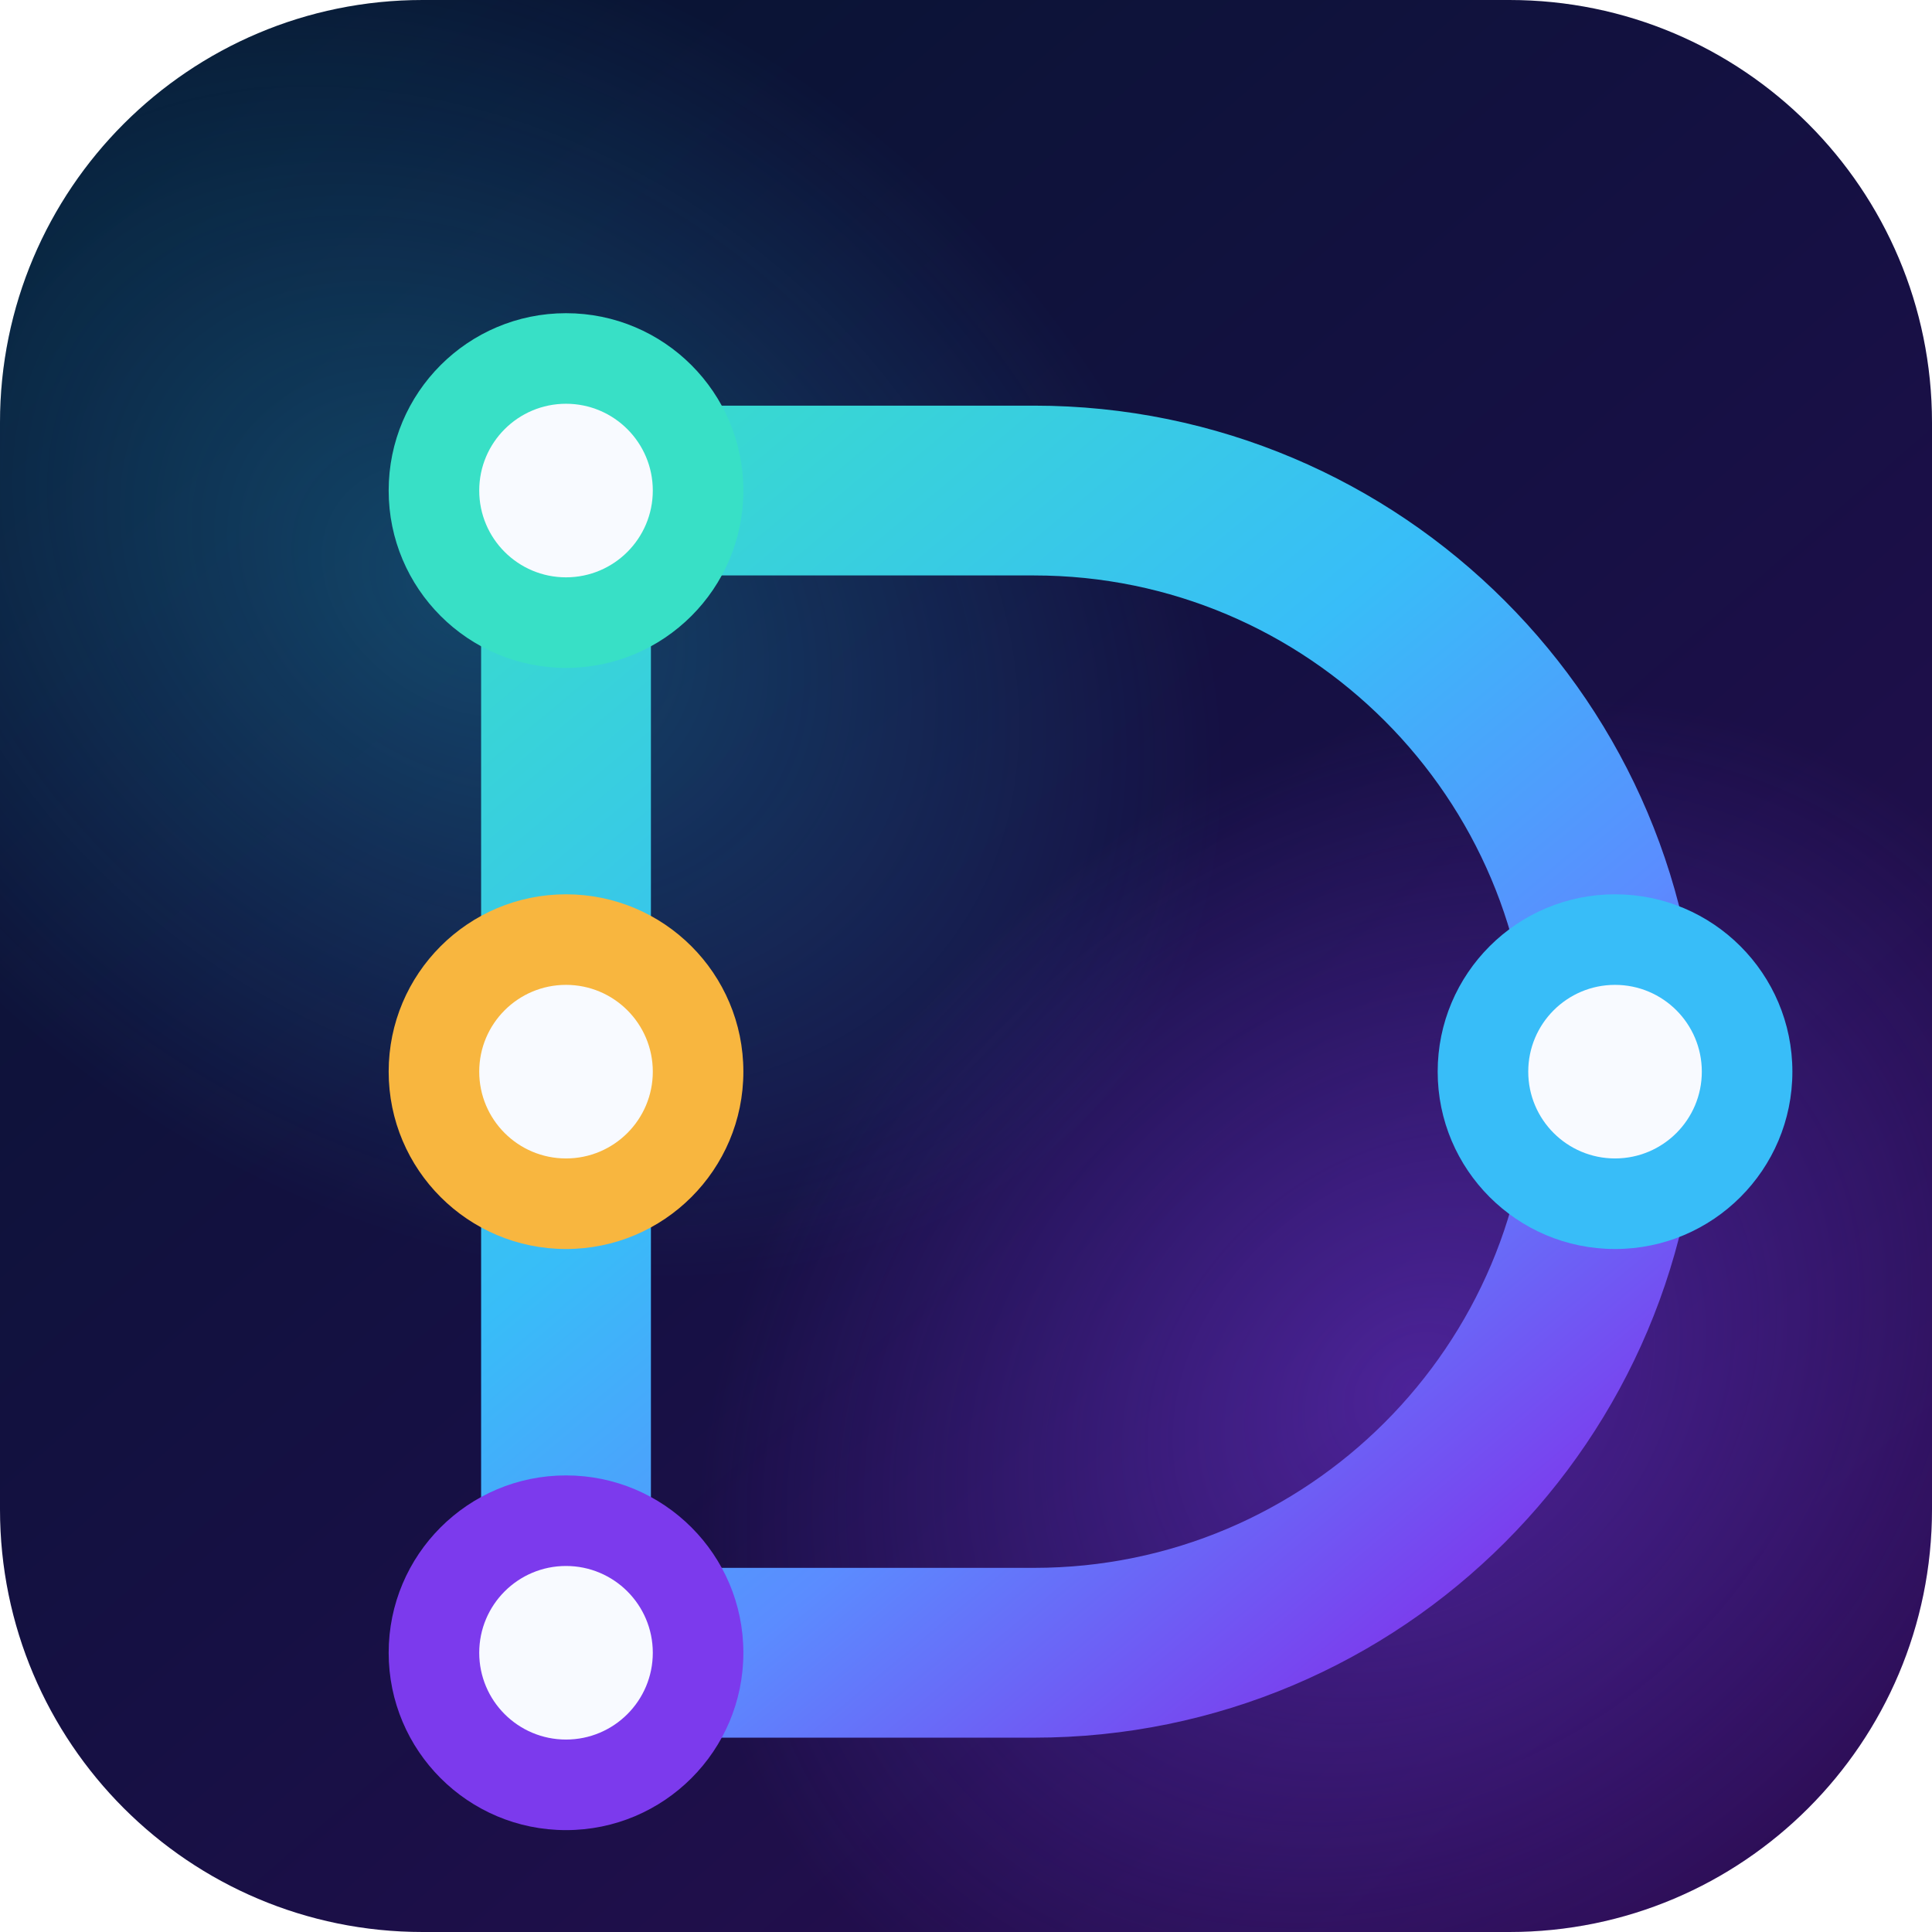
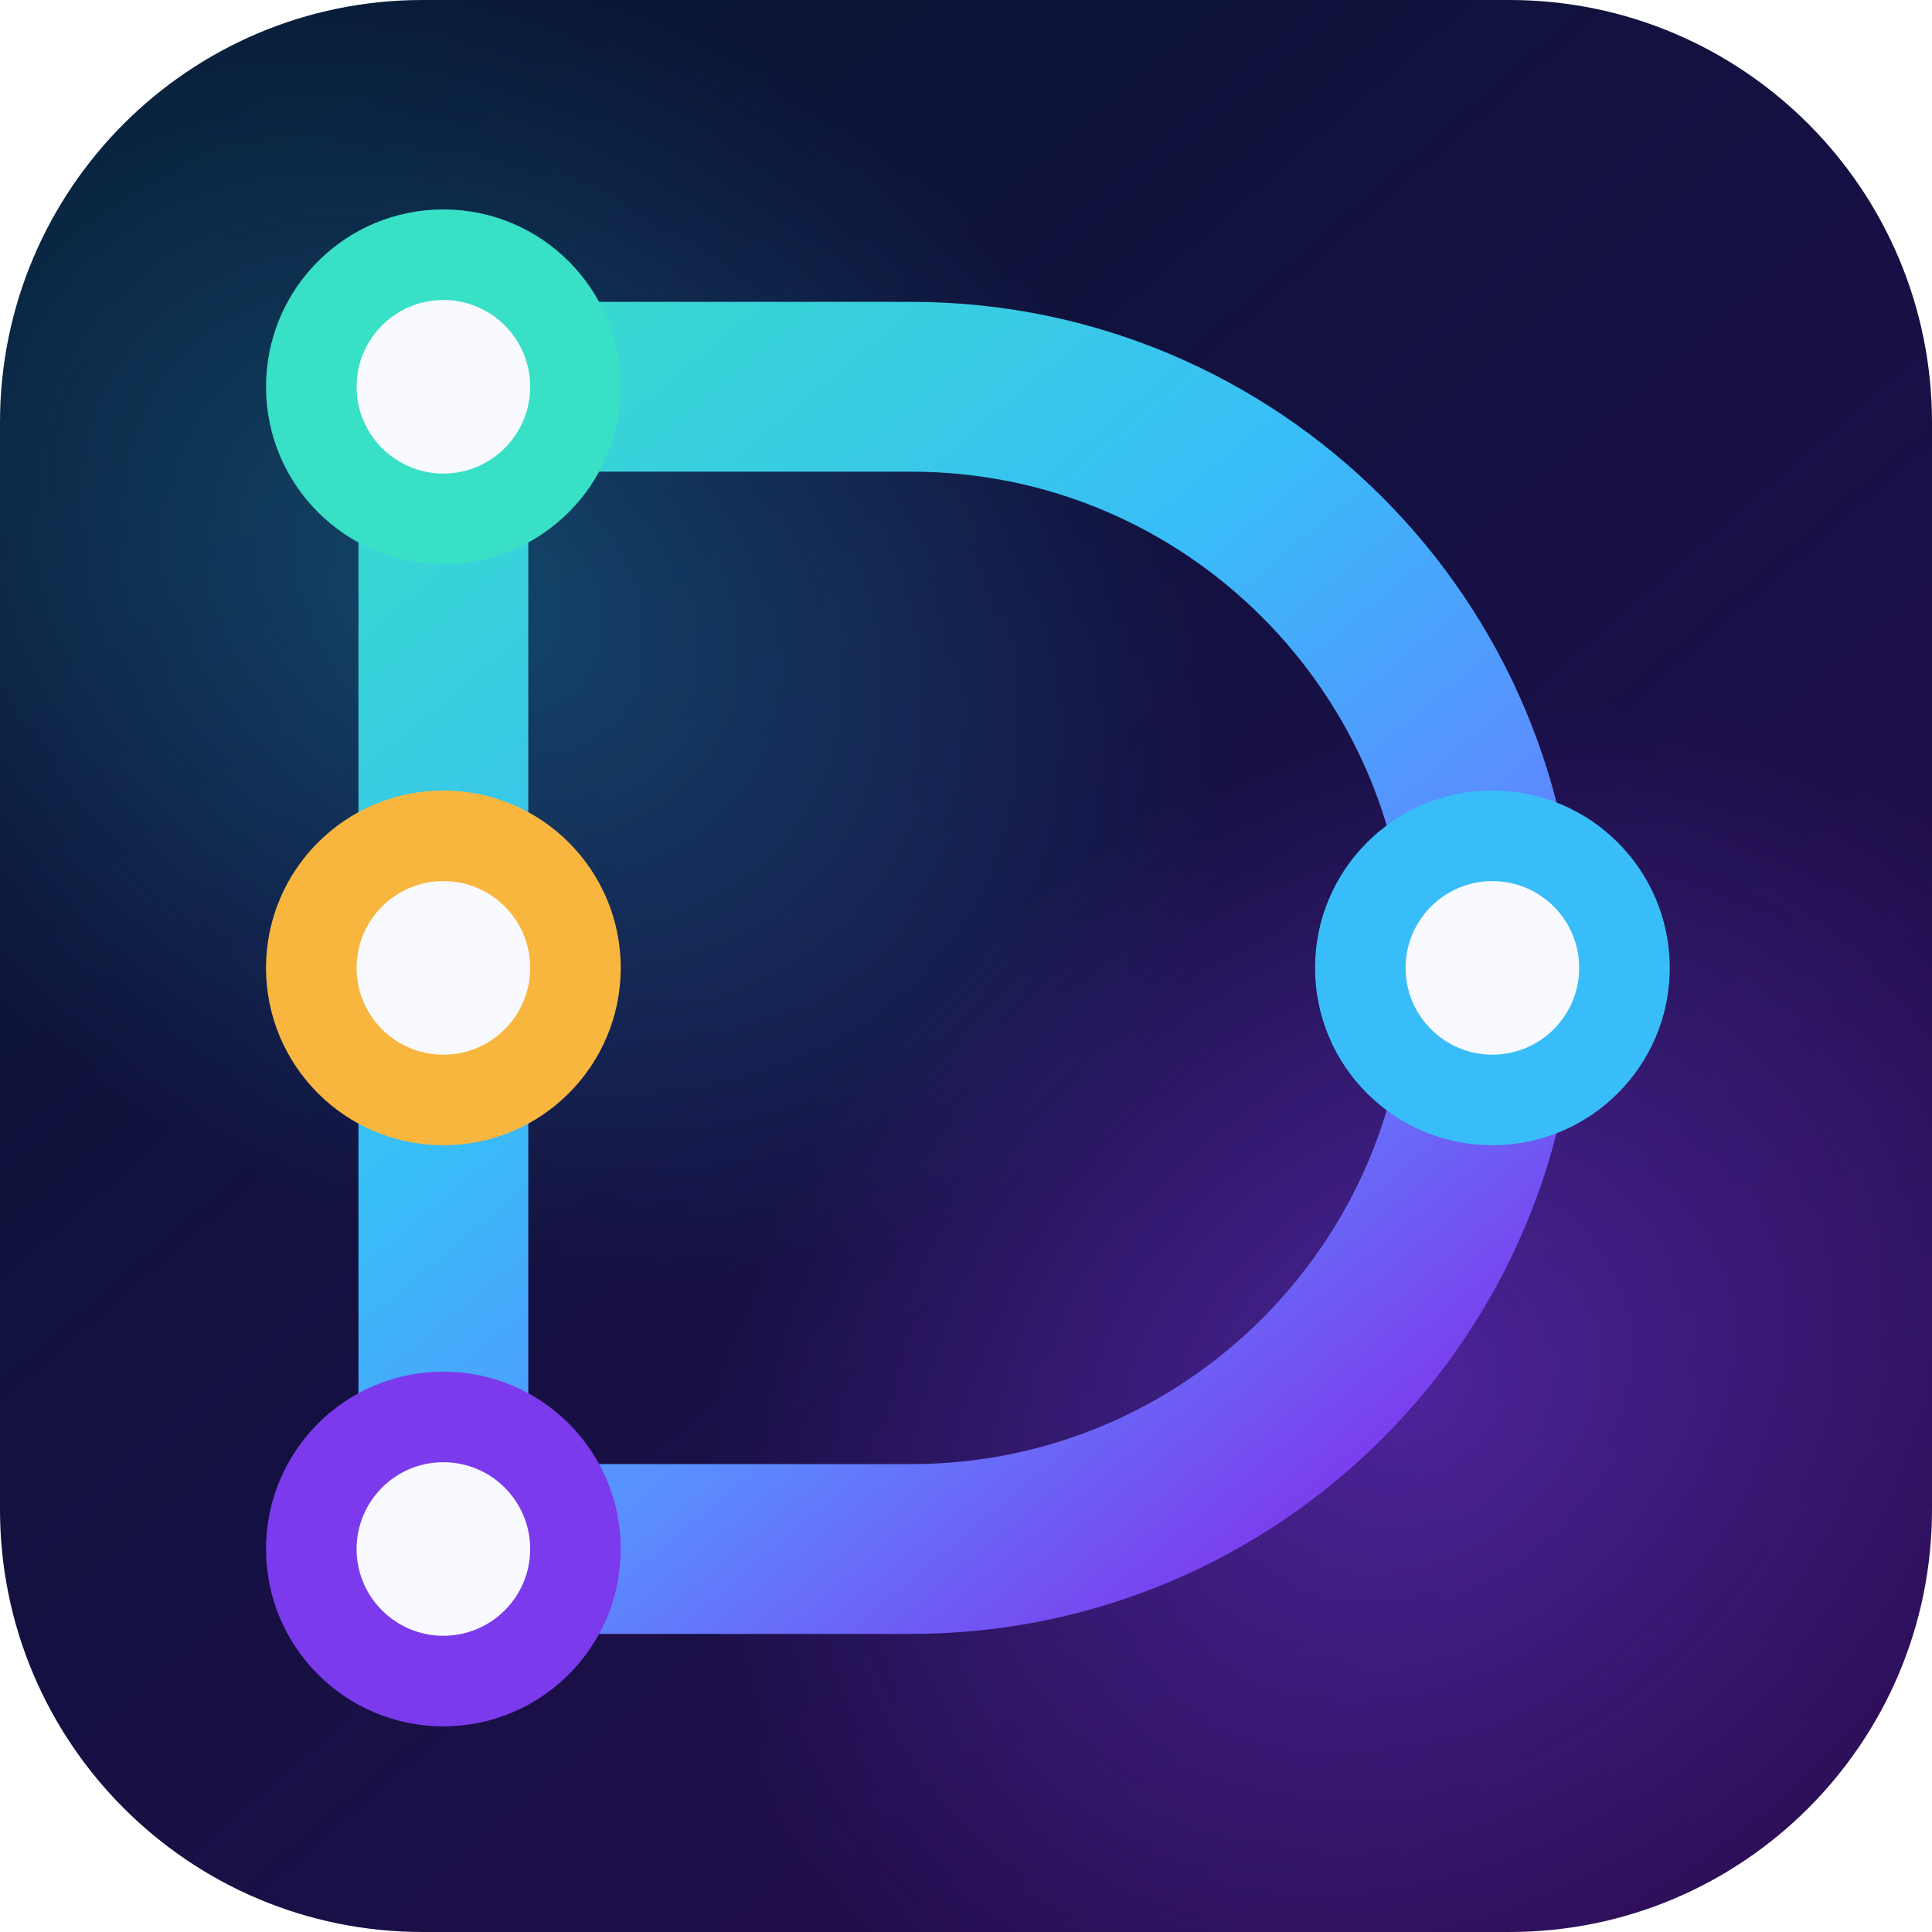
<svg xmlns="http://www.w3.org/2000/svg" viewBox="0 0 512 512">
  <defs>
    <linearGradient id="bg" x1="55" y1="25" x2="455" y2="486" gradientUnits="userSpaceOnUse">
      <stop stop-color="#071531" />
      <stop offset=".52" stop-color="#161044" />
      <stop offset="1" stop-color="#2A0D52" />
    </linearGradient>
    <radialGradient id="nebulaA" cx="0" cy="0" r="1" gradientTransform="translate(374 369) rotate(139) scale(205 166)" gradientUnits="userSpaceOnUse">
      <stop stop-color="#7C3AED" stop-opacity=".48" />
      <stop offset="1" stop-color="#7C3AED" stop-opacity="0" />
    </radialGradient>
    <radialGradient id="nebulaB" cx="0" cy="0" r="1" gradientTransform="translate(123 157) rotate(34) scale(218 164)" gradientUnits="userSpaceOnUse">
      <stop stop-color="#22D3EE" stop-opacity=".27" />
      <stop offset="1" stop-color="#22D3EE" stop-opacity="0" />
    </radialGradient>
    <linearGradient id="route" x1="136" y1="104" x2="398" y2="418" gradientUnits="userSpaceOnUse">
      <stop stop-color="#38E0C6" />
      <stop offset=".45" stop-color="#38BDF8" />
      <stop offset=".72" stop-color="#5B8CFF" />
      <stop offset="1" stop-color="#7C3AED" />
    </linearGradient>
  </defs>
  <rect width="512" height="512" rx="112" fill="url(#bg)" />
  <rect width="512" height="512" rx="112" fill="url(#nebulaA)" />
  <rect width="512" height="512" rx="112" fill="url(#nebulaB)" />
-   <path d="M150 130H274C359 130 428 199 428 284C428 369 359 438 274 438H150" fill="none" stroke="url(#route)" stroke-width="45" stroke-linecap="round" stroke-linejoin="round" />
-   <path d="M150 130V438" fill="none" stroke="url(#route)" stroke-width="45" stroke-linecap="round" />
-   <circle cx="150" cy="130" r="47" fill="#38E0C6" />
-   <circle cx="150" cy="130" r="23" fill="#F8FAFF" />
-   <circle cx="150" cy="284" r="47" fill="#F8B63F" />
-   <circle cx="150" cy="284" r="23" fill="#F8FAFF" />
-   <circle cx="150" cy="438" r="47" fill="#7C3AED" />
-   <circle cx="150" cy="438" r="23" fill="#F8FAFF" />
-   <circle cx="428" cy="284" r="47" fill="#38BDF8" />
-   <circle cx="428" cy="284" r="23" fill="#F8FAFF" />
- </svg>
+   <g transform="translate(-32.5 -27.5)">\n  <path d="M150 130H274C359 130 428 199 428 284C428 369 359 438 274 438H150" fill="none" stroke="url(#route)" stroke-width="45" stroke-linecap="round" stroke-linejoin="round" />
+     <path d="M150 130V438" fill="none" stroke="url(#route)" stroke-width="45" stroke-linecap="round" />
+     <circle cx="150" cy="130" r="47" fill="#38E0C6" />
+     <circle cx="150" cy="130" r="23" fill="#F8FAFF" />
+     <circle cx="150" cy="284" r="47" fill="#F8B63F" />
+     <circle cx="150" cy="284" r="23" fill="#F8FAFF" />
+     <circle cx="150" cy="438" r="47" fill="#7C3AED" />
+     <circle cx="150" cy="438" r="23" fill="#F8FAFF" />
+     <circle cx="428" cy="284" r="47" fill="#38BDF8" />
+     <circle cx="428" cy="284" r="23" fill="#F8FAFF" />
+   </g>\n</svg>
